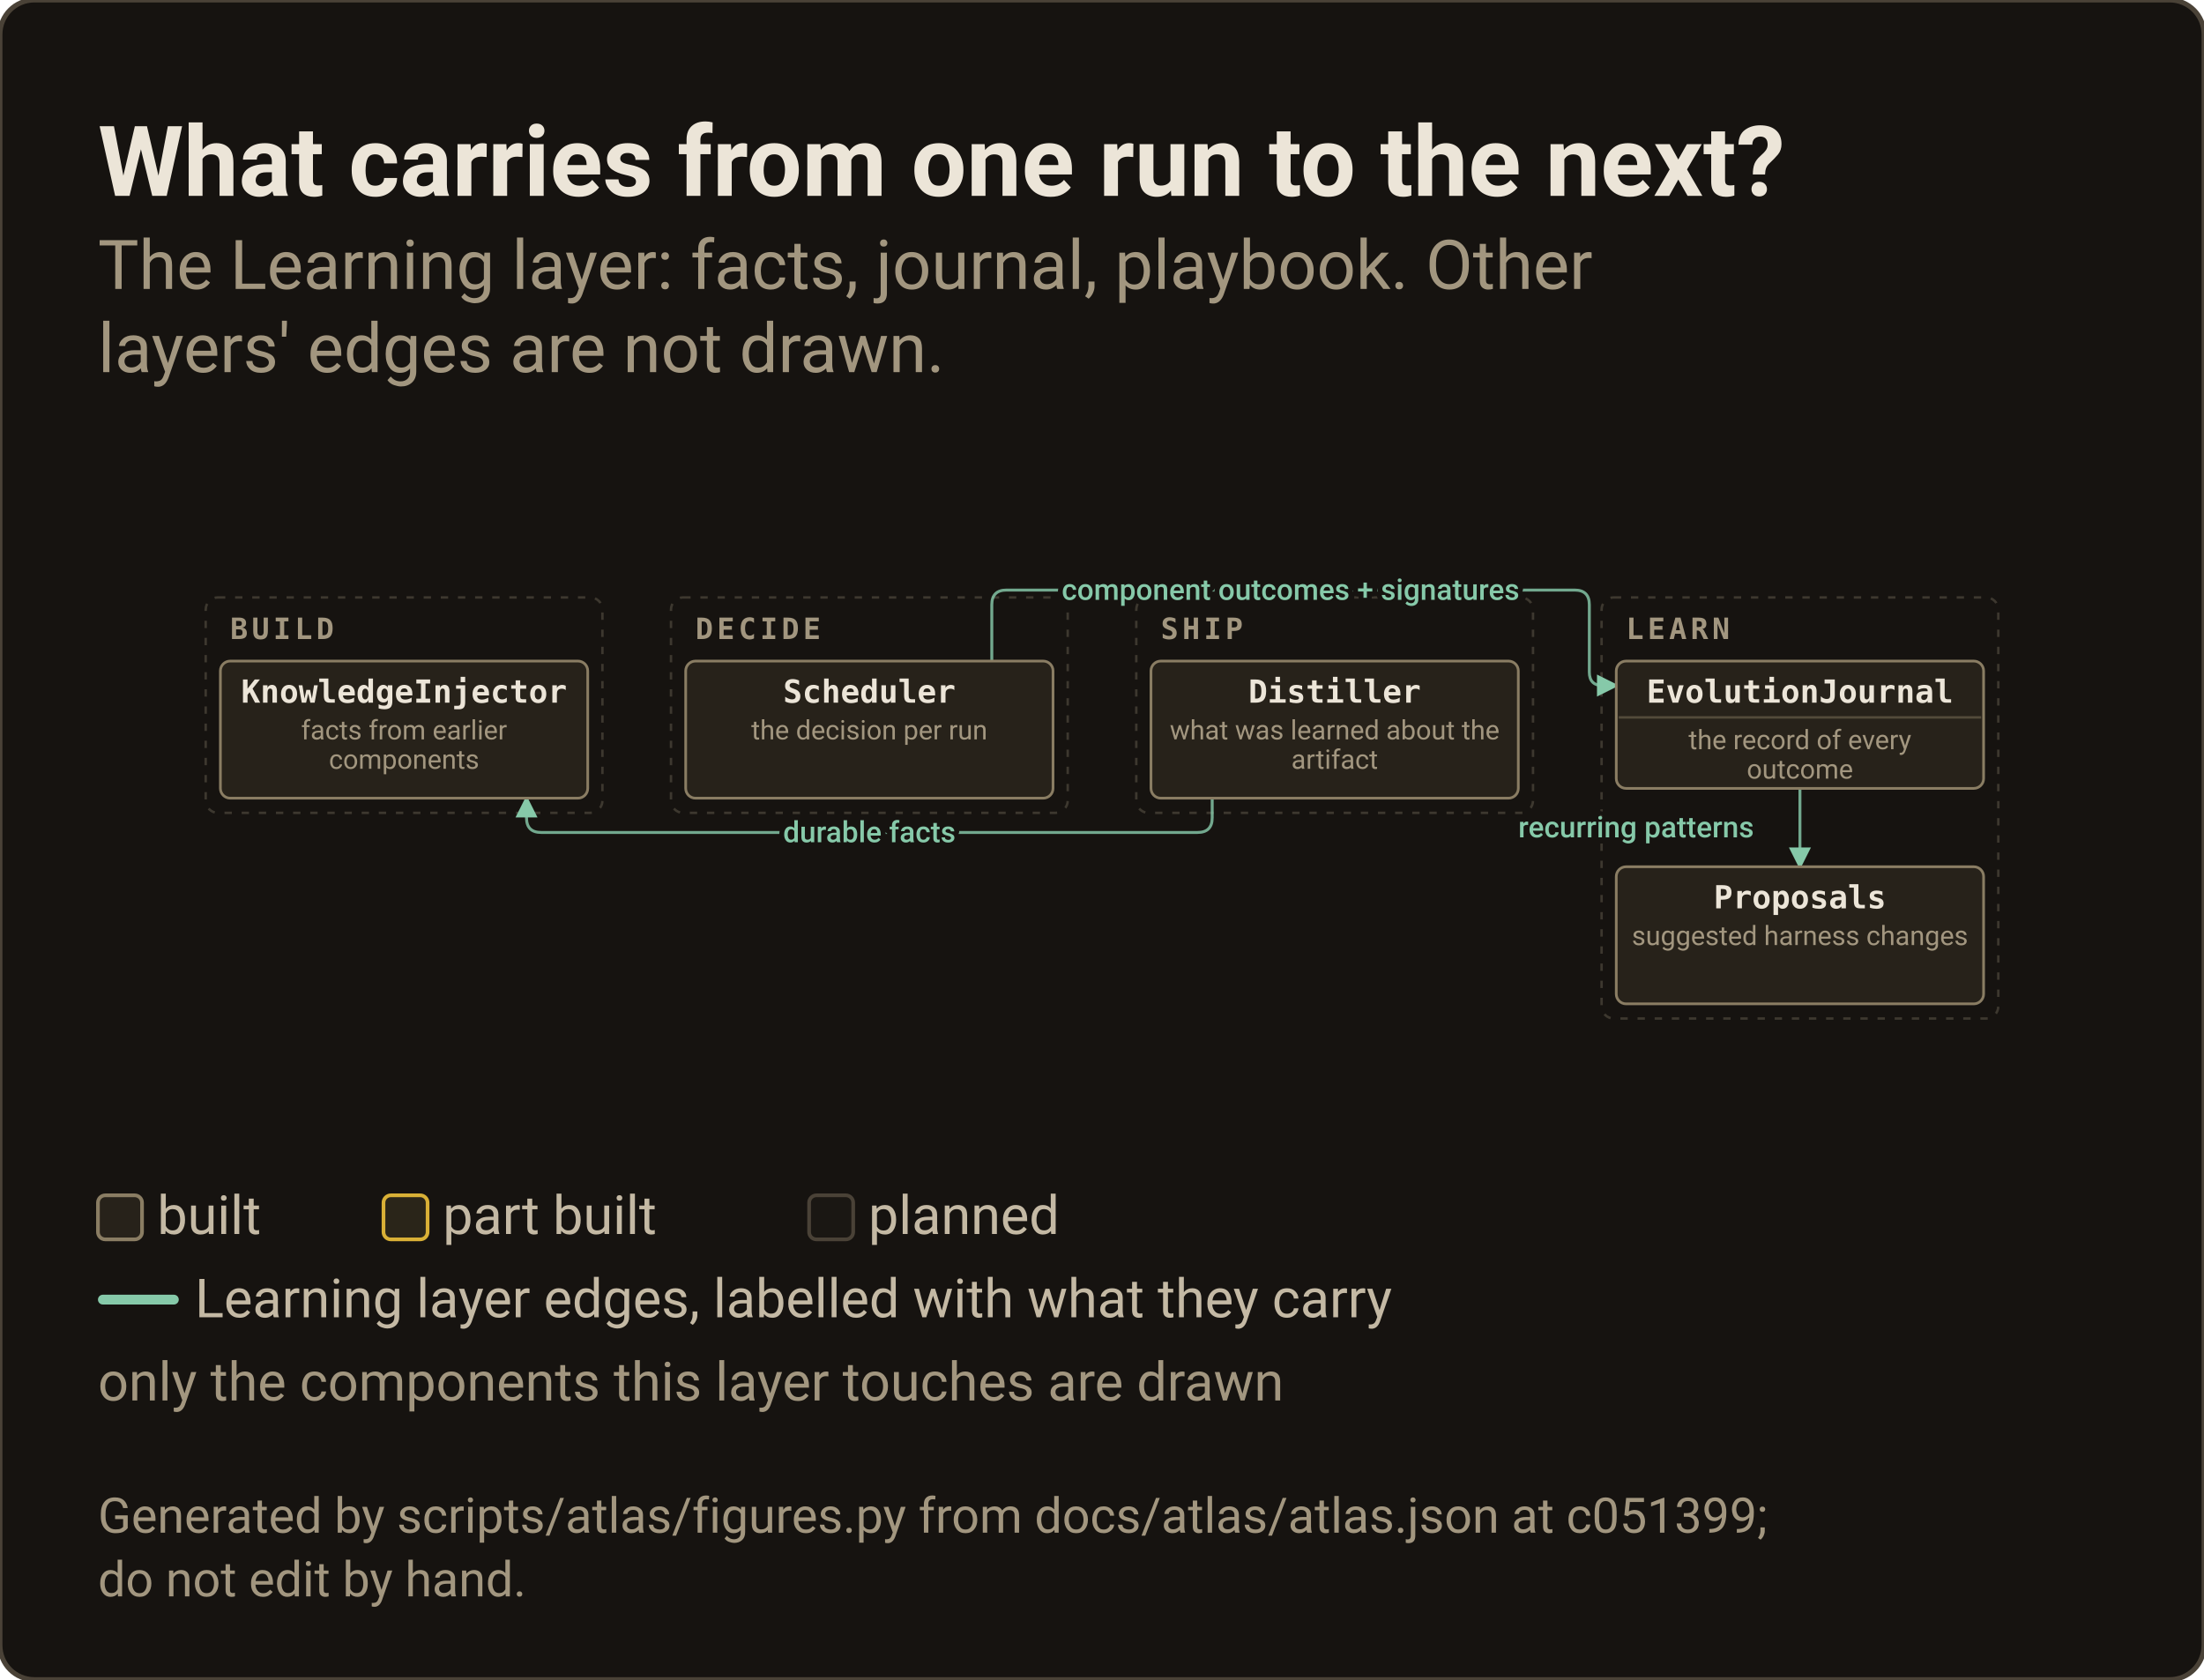
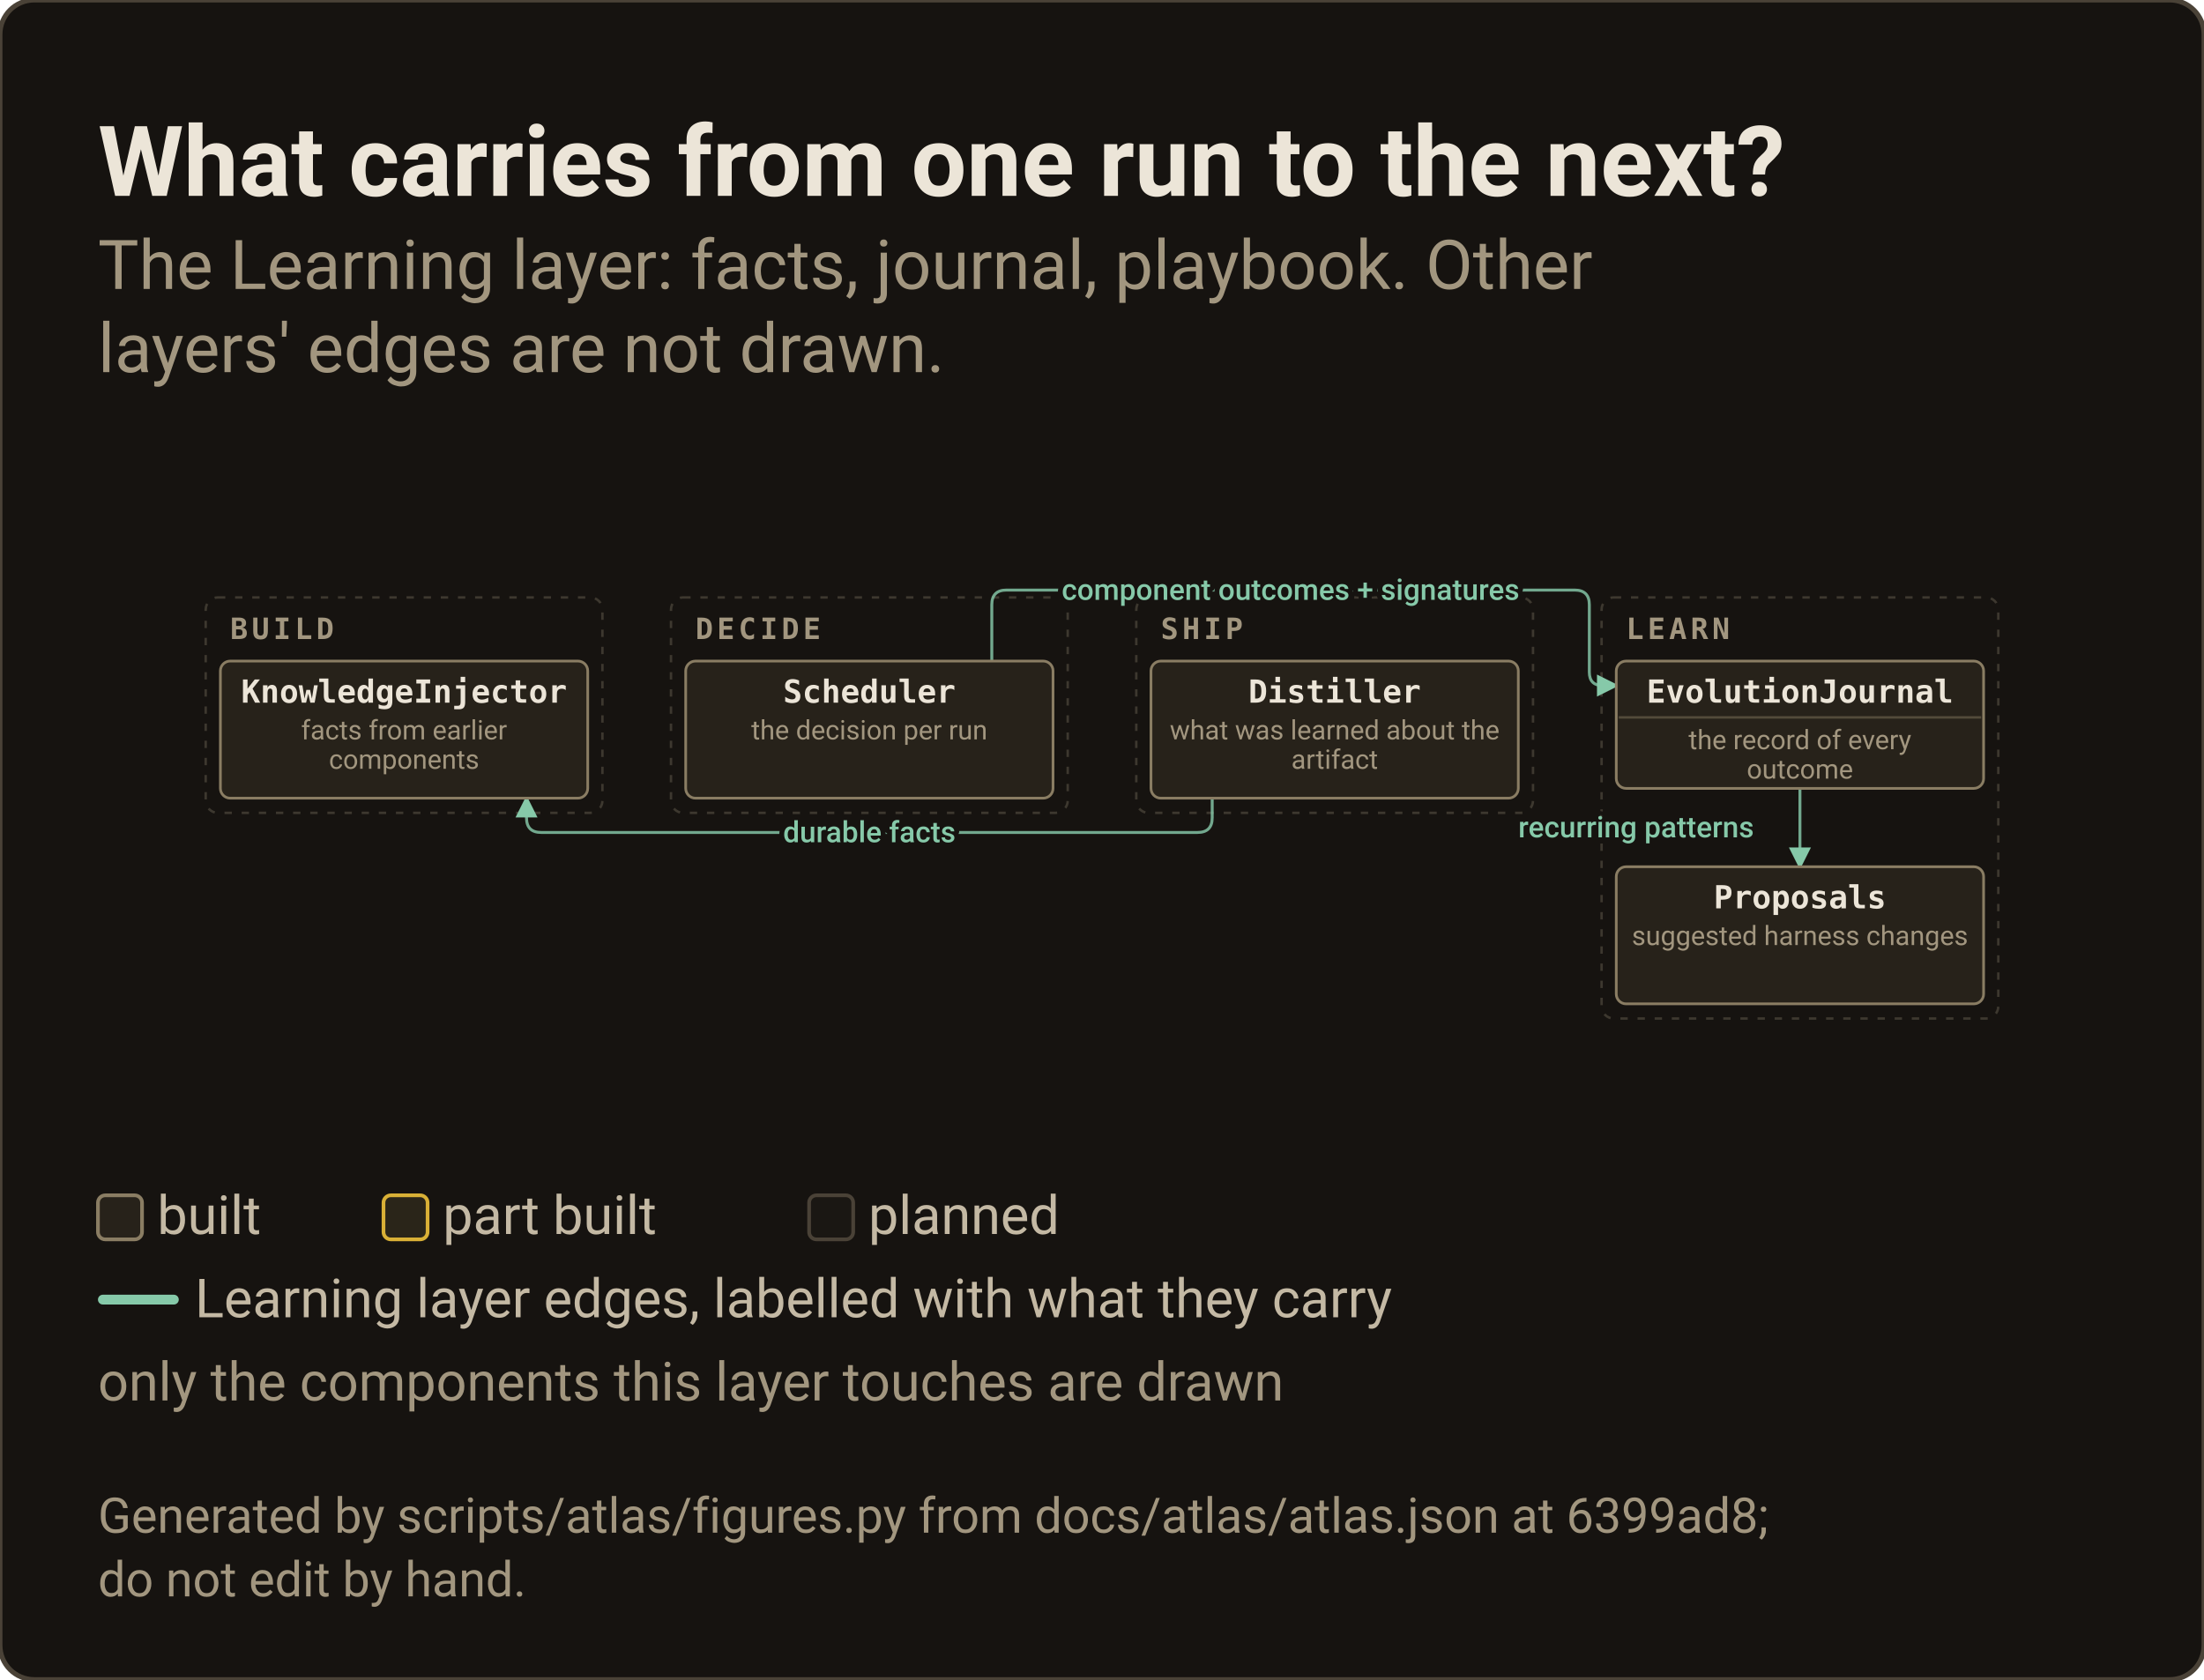
<svg xmlns="http://www.w3.org/2000/svg" width="900" height="686" viewBox="0 0 900 686" role="img" aria-label="Learning layer of the kstrl system map">
  <rect x="0" y="0" width="900" height="686" rx="14" fill="#161310" stroke="#4A4237" stroke-width="2" />
  <text x="40.0" y="80.0" class="c0">What carries from one run to the next?</text>
  <text x="40.0" y="118.0" class="c1">The Learning layer: facts, journal, playbook. Other</text>
  <text x="40.0" y="152.0" class="c1">layers' edges are not drawn.</text>
  <svg id="map" x="76.0" y="170.0" width="748" height="296" viewBox="0 0 748 296" overflow="visible">
    <defs>
      <marker id="map-m-work" viewBox="0 0 8 8" refX="7" refY="4" markerUnits="userSpaceOnUse" markerWidth="9" markerHeight="9" orient="auto-start-reverse">
        <path d="M0,0 L8,4 L0,8 z" fill="#D9CDB2" />
      </marker>
      <marker id="map-m-measure" viewBox="0 0 8 8" refX="7" refY="4" markerUnits="userSpaceOnUse" markerWidth="9" markerHeight="9" orient="auto-start-reverse">
        <path d="M0,0 L8,4 L0,8 z" fill="#82A7BA" />
      </marker>
      <marker id="map-m-feedback" viewBox="0 0 8 8" refX="7" refY="4" markerUnits="userSpaceOnUse" markerWidth="9" markerHeight="9" orient="auto-start-reverse">
        <path d="M0,0 L8,4 L0,8 z" fill="#E39A86" />
      </marker>
      <marker id="map-m-operator" viewBox="0 0 8 8" refX="7" refY="4" markerUnits="userSpaceOnUse" markerWidth="9" markerHeight="9" orient="auto-start-reverse">
        <path d="M0,0 L8,4 L0,8 z" fill="#DD9BBD" />
      </marker>
      <marker id="map-m-trust" viewBox="0 0 8 8" refX="7" refY="4" markerUnits="userSpaceOnUse" markerWidth="9" markerHeight="9" orient="auto-start-reverse">
        <path d="M0,0 L8,4 L0,8 z" fill="#B48EC9" />
      </marker>
      <marker id="map-m-learn" viewBox="0 0 8 8" refX="7" refY="4" markerUnits="userSpaceOnUse" markerWidth="9" markerHeight="9" orient="auto-start-reverse">
        <path d="M0,0 L8,4 L0,8 z" fill="#86C9A9" />
      </marker>
      <marker id="map-m-record" viewBox="0 0 8 8" refX="7" refY="4" markerUnits="userSpaceOnUse" markerWidth="9" markerHeight="9" orient="auto-start-reverse">
        <path d="M0,0 L8,4 L0,8 z" fill="#B7C27C" />
      </marker>
      <marker id="map-m-change" viewBox="0 0 8 8" refX="7" refY="4" markerUnits="userSpaceOnUse" markerWidth="9" markerHeight="9" orient="auto-start-reverse">
        <path d="M0,0 L8,4 L0,8 z" fill="#E26D5A" />
      </marker>
      <marker id="map-m-reach" viewBox="0 0 8 8" refX="7" refY="4" markerUnits="userSpaceOnUse" markerWidth="9" markerHeight="9" orient="auto-start-reverse">
        <path d="M0,0 L8,4 L0,8 z" fill="#E5A84F" />
      </marker>
    </defs>
    <style>#map .node.quiet{opacity:.42}#map .node.planned{opacity:.5}#map .node.planned.quiet{opacity:.3}#map .node.meas .node__box{stroke:#82A7BA;stroke-width:2.2}#map .node.acts .node__box{stroke:#E5A84F;stroke-width:2.4}#map .node__ring{display:none;fill:none;stroke:#82A7BA;stroke-width:1.6}#map .node.meas .node__ring{display:inline}#map .flow.planned{opacity:.35}#map .flowlbl.planned{opacity:.5}#map .flow.off,#map .flowlbl.off{display:none}#map .flow.hot{opacity:1;stroke-opacity:1;stroke-width:2.6}#map .flowlbl.hot{opacity:1}</style>
    <rect x="8.0" y="74.0" width="162.0" height="88.0" rx="5" fill="none" stroke="#A2967F" stroke-opacity=".28" stroke-width="1" stroke-dasharray="3 4" />
    <text x="18.0" y="91.0" class="t1">BUILD</text>
    <rect x="198.0" y="74.0" width="162.0" height="88.0" rx="5" fill="none" stroke="#A2967F" stroke-opacity=".28" stroke-width="1" stroke-dasharray="3 4" />
    <text x="208.0" y="91.0" class="t1">DECIDE</text>
    <rect x="388.0" y="74.0" width="162.0" height="88.0" rx="5" fill="none" stroke="#A2967F" stroke-opacity=".28" stroke-width="1" stroke-dasharray="3 4" />
    <text x="398.0" y="91.0" class="t1">SHIP</text>
    <rect x="578.0" y="74.0" width="162.0" height="172.0" rx="5" fill="none" stroke="#A2967F" stroke-opacity=".28" stroke-width="1" stroke-dasharray="3 4" />
    <text x="588.0" y="91.0" class="t1">LEARN</text>
    <g data-layer="flow">
      <path id="map-f38" class="flow learn" data-edge="38" data-from="Distiller" data-to="KnowledgeInjector" data-art="durable facts" data-kind="learn" data-layer="learn" d="M 419.0 156.0 L 419.0 164.0 Q 419.0 170.0 413.0 170.0 L 145.0 170.0 Q 139.0 170.0 139.0 164.0 L 139.0 156.0" fill="none" stroke="#86C9A9" stroke-opacity="0.82" stroke-width="1.2" stroke-linecap="round" marker-end="url(#map-m-learn)" />
      <path id="map-f55" class="flow learn" data-edge="55" data-from="Scheduler" data-to="EvolutionJournal" data-art="component outcomes + signatures" data-kind="learn" data-layer="learn" d="M 329.0 100.0 L 329.0 77.0 Q 329.0 71.0 335.0 71.0 L 567.0 71.0 Q 573.0 71.0 573.0 77.0 L 573.0 104.5 Q 573.0 110.0 578.5 110.0 L 584.0 110.0" fill="none" stroke="#86C9A9" stroke-opacity="0.82" stroke-width="1.2" stroke-linecap="round" marker-end="url(#map-m-learn)" />
      <path id="map-f56" class="flow learn" data-edge="56" data-from="EvolutionJournal" data-to="Proposals" data-art="recurring patterns" data-kind="learn" data-layer="learn" d="M 659.0 152.0 L 659.0 184.0" fill="none" stroke="#86C9A9" stroke-opacity="0.82" stroke-width="1.2" stroke-linecap="round" marker-end="url(#map-m-learn)" />
    </g>
    <g class="node built" data-id="KnowledgeInjector" data-kind="component" data-state="built" data-region="build" role="button" tabindex="0" aria-label="KnowledgeInjector, facts from earlier components, built">
      <rect class="node__box" x="14.0" y="100.0" width="150.0" height="56.0" rx="4.0" fill="#27221A" stroke="#8A7D63" stroke-width="1.1" />
      <rect class="node__ring" x="17.0" y="103.0" width="144.0" height="50.0" rx="3.0" />
      <text x="89.0" y="117.0" class="t2">KnowledgeInjector</text>
      <g data-layer="job">
        <text x="89.0" y="132.0" class="t3">facts from earlier</text>
        <text x="89.0" y="144.0" class="t3">components</text>
      </g>
    </g>
    <g class="node built" data-id="Scheduler" data-kind="component" data-state="built" data-region="decide" role="button" tabindex="0" aria-label="Scheduler, the decision per run, built">
      <rect class="node__box" x="204.0" y="100.0" width="150.0" height="56.0" rx="4.0" fill="#27221A" stroke="#8A7D63" stroke-width="1.1" />
      <rect class="node__ring" x="207.0" y="103.0" width="144.0" height="50.0" rx="3.0" />
      <text x="279.0" y="117.0" class="t2">Scheduler</text>
      <g data-layer="job">
        <text x="279.0" y="132.0" class="t3">the decision per run</text>
      </g>
    </g>
    <g class="node built" data-id="Distiller" data-kind="component" data-state="built" data-region="ship" role="button" tabindex="0" aria-label="Distiller, what was learned about the artifact, built">
      <rect class="node__box" x="394.0" y="100.0" width="150.0" height="56.0" rx="4.0" fill="#27221A" stroke="#8A7D63" stroke-width="1.1" />
      <rect class="node__ring" x="397.0" y="103.0" width="144.0" height="50.0" rx="3.0" />
      <text x="469.0" y="117.0" class="t2">Distiller</text>
      <g data-layer="job">
        <text x="469.0" y="132.0" class="t3">what was learned about the</text>
        <text x="469.0" y="144.0" class="t3">artifact</text>
      </g>
    </g>
    <g class="node built" data-id="EvolutionJournal" data-kind="store" data-state="built" data-region="learn" role="button" tabindex="0" aria-label="EvolutionJournal, the record of every outcome, built">
      <rect class="node__box" x="584.0" y="100.0" width="150.0" height="52.0" rx="4.0" fill="#27221A" stroke="#8A7D63" stroke-width="1.1" />
      <rect class="node__ring" x="587.0" y="103.0" width="144.0" height="46.0" rx="3.0" />
      <text x="659.0" y="117.0" class="t2">EvolutionJournal</text>
      <line x1="585.0" y1="123.0" x2="733.0" y2="123.0" stroke="#8A7D63" stroke-opacity=".45" stroke-width="1" />
      <g data-layer="job">
        <text x="659.0" y="136.0" class="t3">the record of every</text>
        <text x="659.0" y="148.0" class="t3">outcome</text>
      </g>
    </g>
    <g class="node built" data-id="Proposals" data-kind="component" data-state="built" data-region="learn" role="button" tabindex="0" aria-label="Proposals, suggested harness changes, built">
      <rect class="node__box" x="584.0" y="184.0" width="150.0" height="56.0" rx="4.0" fill="#27221A" stroke="#8A7D63" stroke-width="1.1" />
      <rect class="node__ring" x="587.0" y="187.0" width="144.0" height="50.0" rx="3.0" />
      <text x="659.0" y="201.0" class="t2">Proposals</text>
      <g data-layer="job">
        <text x="659.0" y="216.0" class="t3">suggested harness changes</text>
      </g>
    </g>
    <g data-layer="flow">
      <g class="flowlbl learn" data-edge="38" data-from="Distiller" data-to="KnowledgeInjector" data-layer="learn">
        <text x="279.0" y="174.0" class="t0">durable facts</text>
      </g>
      <g class="flowlbl learn" data-edge="55" data-from="Scheduler" data-to="EvolutionJournal" data-layer="learn">
        <text x="451.0" y="75.0" class="t0">component outcomes + signatures</text>
      </g>
      <g class="flowlbl learn" data-edge="56" data-from="EvolutionJournal" data-to="Proposals" data-layer="learn">
        <text x="592.1" y="172.0" class="t0">recurring patterns</text>
      </g>
    </g>
    <style>#map .t0{font-family:ui-sans-serif,system-ui,-apple-system,"SF Pro Text","Segoe UI",Roboto,"Helvetica Neue",Arial,sans-serif;font-size:12.0px;font-weight:500;fill:#86C9A9;text-anchor:middle;paint-order:stroke;stroke:#161310;stroke-width:4;stroke-linejoin:round}#map .t1{font-family:ui-monospace,"SF Mono",SFMono-Regular,"JetBrains Mono",Menlo,Consolas,monospace;font-size:12.0px;font-weight:600;fill:#A2967F;text-anchor:start;letter-spacing:.13em}#map .t2{font-family:ui-monospace,"SF Mono",SFMono-Regular,"JetBrains Mono",Menlo,Consolas,monospace;font-size:13.0px;font-weight:600;fill:#ECE5D8;text-anchor:middle}#map .t3{font-family:ui-sans-serif,system-ui,-apple-system,"SF Pro Text","Segoe UI",Roboto,"Helvetica Neue",Arial,sans-serif;font-size:11.0px;font-weight:400;fill:#A2967F;text-anchor:middle}</style>
  </svg>
  <rect x="40.0" y="488.2" width="18" height="18" rx="3" fill="#27221A" stroke="#8A7D63" stroke-width="1.5" />
  <text x="64.2" y="504.0" class="c2">built</text>
  <rect x="156.6" y="488.2" width="18" height="18" rx="3" fill="#2A2519" stroke="#D9B036" stroke-width="1.5" />
  <text x="180.8" y="504.0" class="c2">part built</text>
  <rect x="330.4" y="488.2" width="18" height="18" rx="3" fill="#1A1713" stroke="#4A4237" stroke-width="1.5" />
  <text x="354.6" y="504.0" class="c2">planned</text>
  <rect x="40.0" y="528.8" width="33" height="4" rx="2" fill="#86C9A9" />
  <text x="79.6" y="538.0" class="c2">Learning layer edges, labelled with what they carry</text>
  <text x="40.0" y="572.0" class="c3">only the components this layer touches are drawn</text>
-   <text x="40.0" y="626.0" class="c4">Generated by scripts/atlas/figures.py from docs/atlas/atlas.json at c051399;</text>
+   <text x="40.0" y="626.0" class="c4">Generated by scripts/atlas/figures.py from docs/atlas/atlas.json at 6399ad8;</text>
  <text x="40.0" y="652.0" class="c4">do not edit by hand.</text>
  <style>.c0{font-family:ui-sans-serif,system-ui,-apple-system,"SF Pro Text","Segoe UI",Roboto,"Helvetica Neue",Arial,sans-serif;font-size:40.0px;font-weight:600;fill:#ECE5D8;text-anchor:start}.c1{font-family:ui-sans-serif,system-ui,-apple-system,"SF Pro Text","Segoe UI",Roboto,"Helvetica Neue",Arial,sans-serif;font-size:28.0px;font-weight:400;fill:#A2967F;text-anchor:start}.c2{font-family:ui-sans-serif,system-ui,-apple-system,"SF Pro Text","Segoe UI",Roboto,"Helvetica Neue",Arial,sans-serif;font-size:22.0px;font-weight:400;fill:#C4B9A4;text-anchor:start}.c3{font-family:ui-sans-serif,system-ui,-apple-system,"SF Pro Text","Segoe UI",Roboto,"Helvetica Neue",Arial,sans-serif;font-size:22.0px;font-weight:400;fill:#A2967F;text-anchor:start}.c4{font-family:ui-sans-serif,system-ui,-apple-system,"SF Pro Text","Segoe UI",Roboto,"Helvetica Neue",Arial,sans-serif;font-size:20.0px;font-weight:400;fill:#A2967F;text-anchor:start}</style>
</svg>
